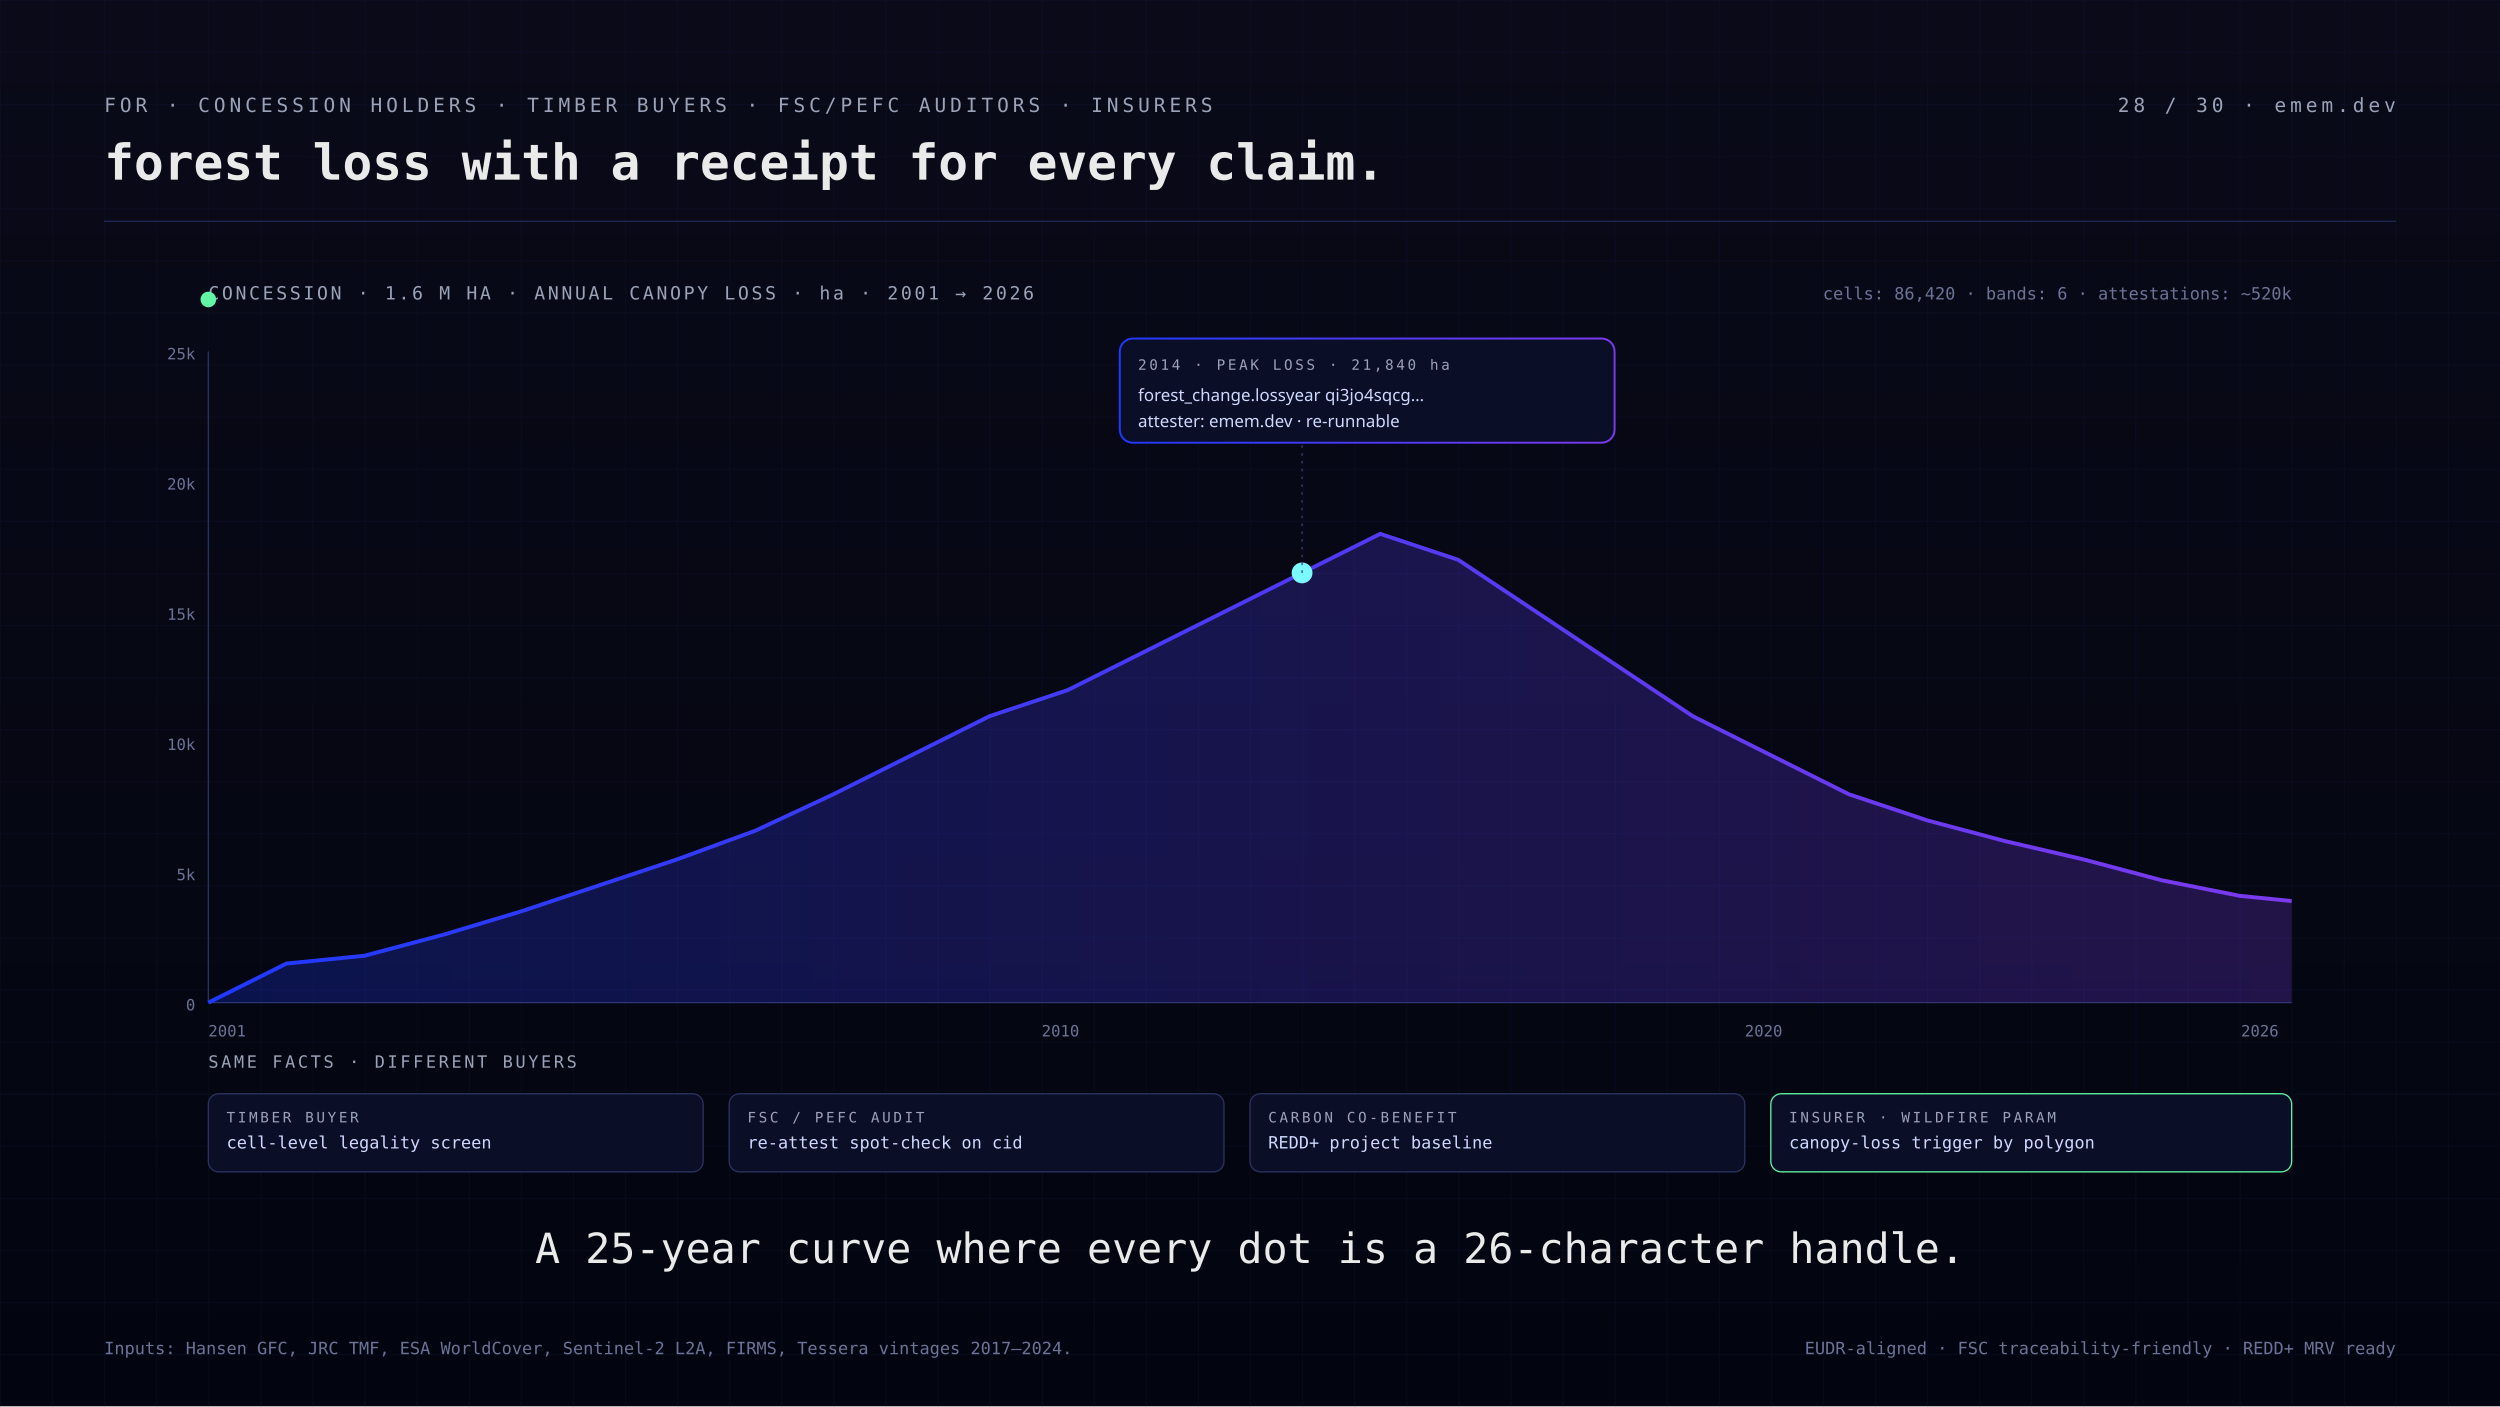
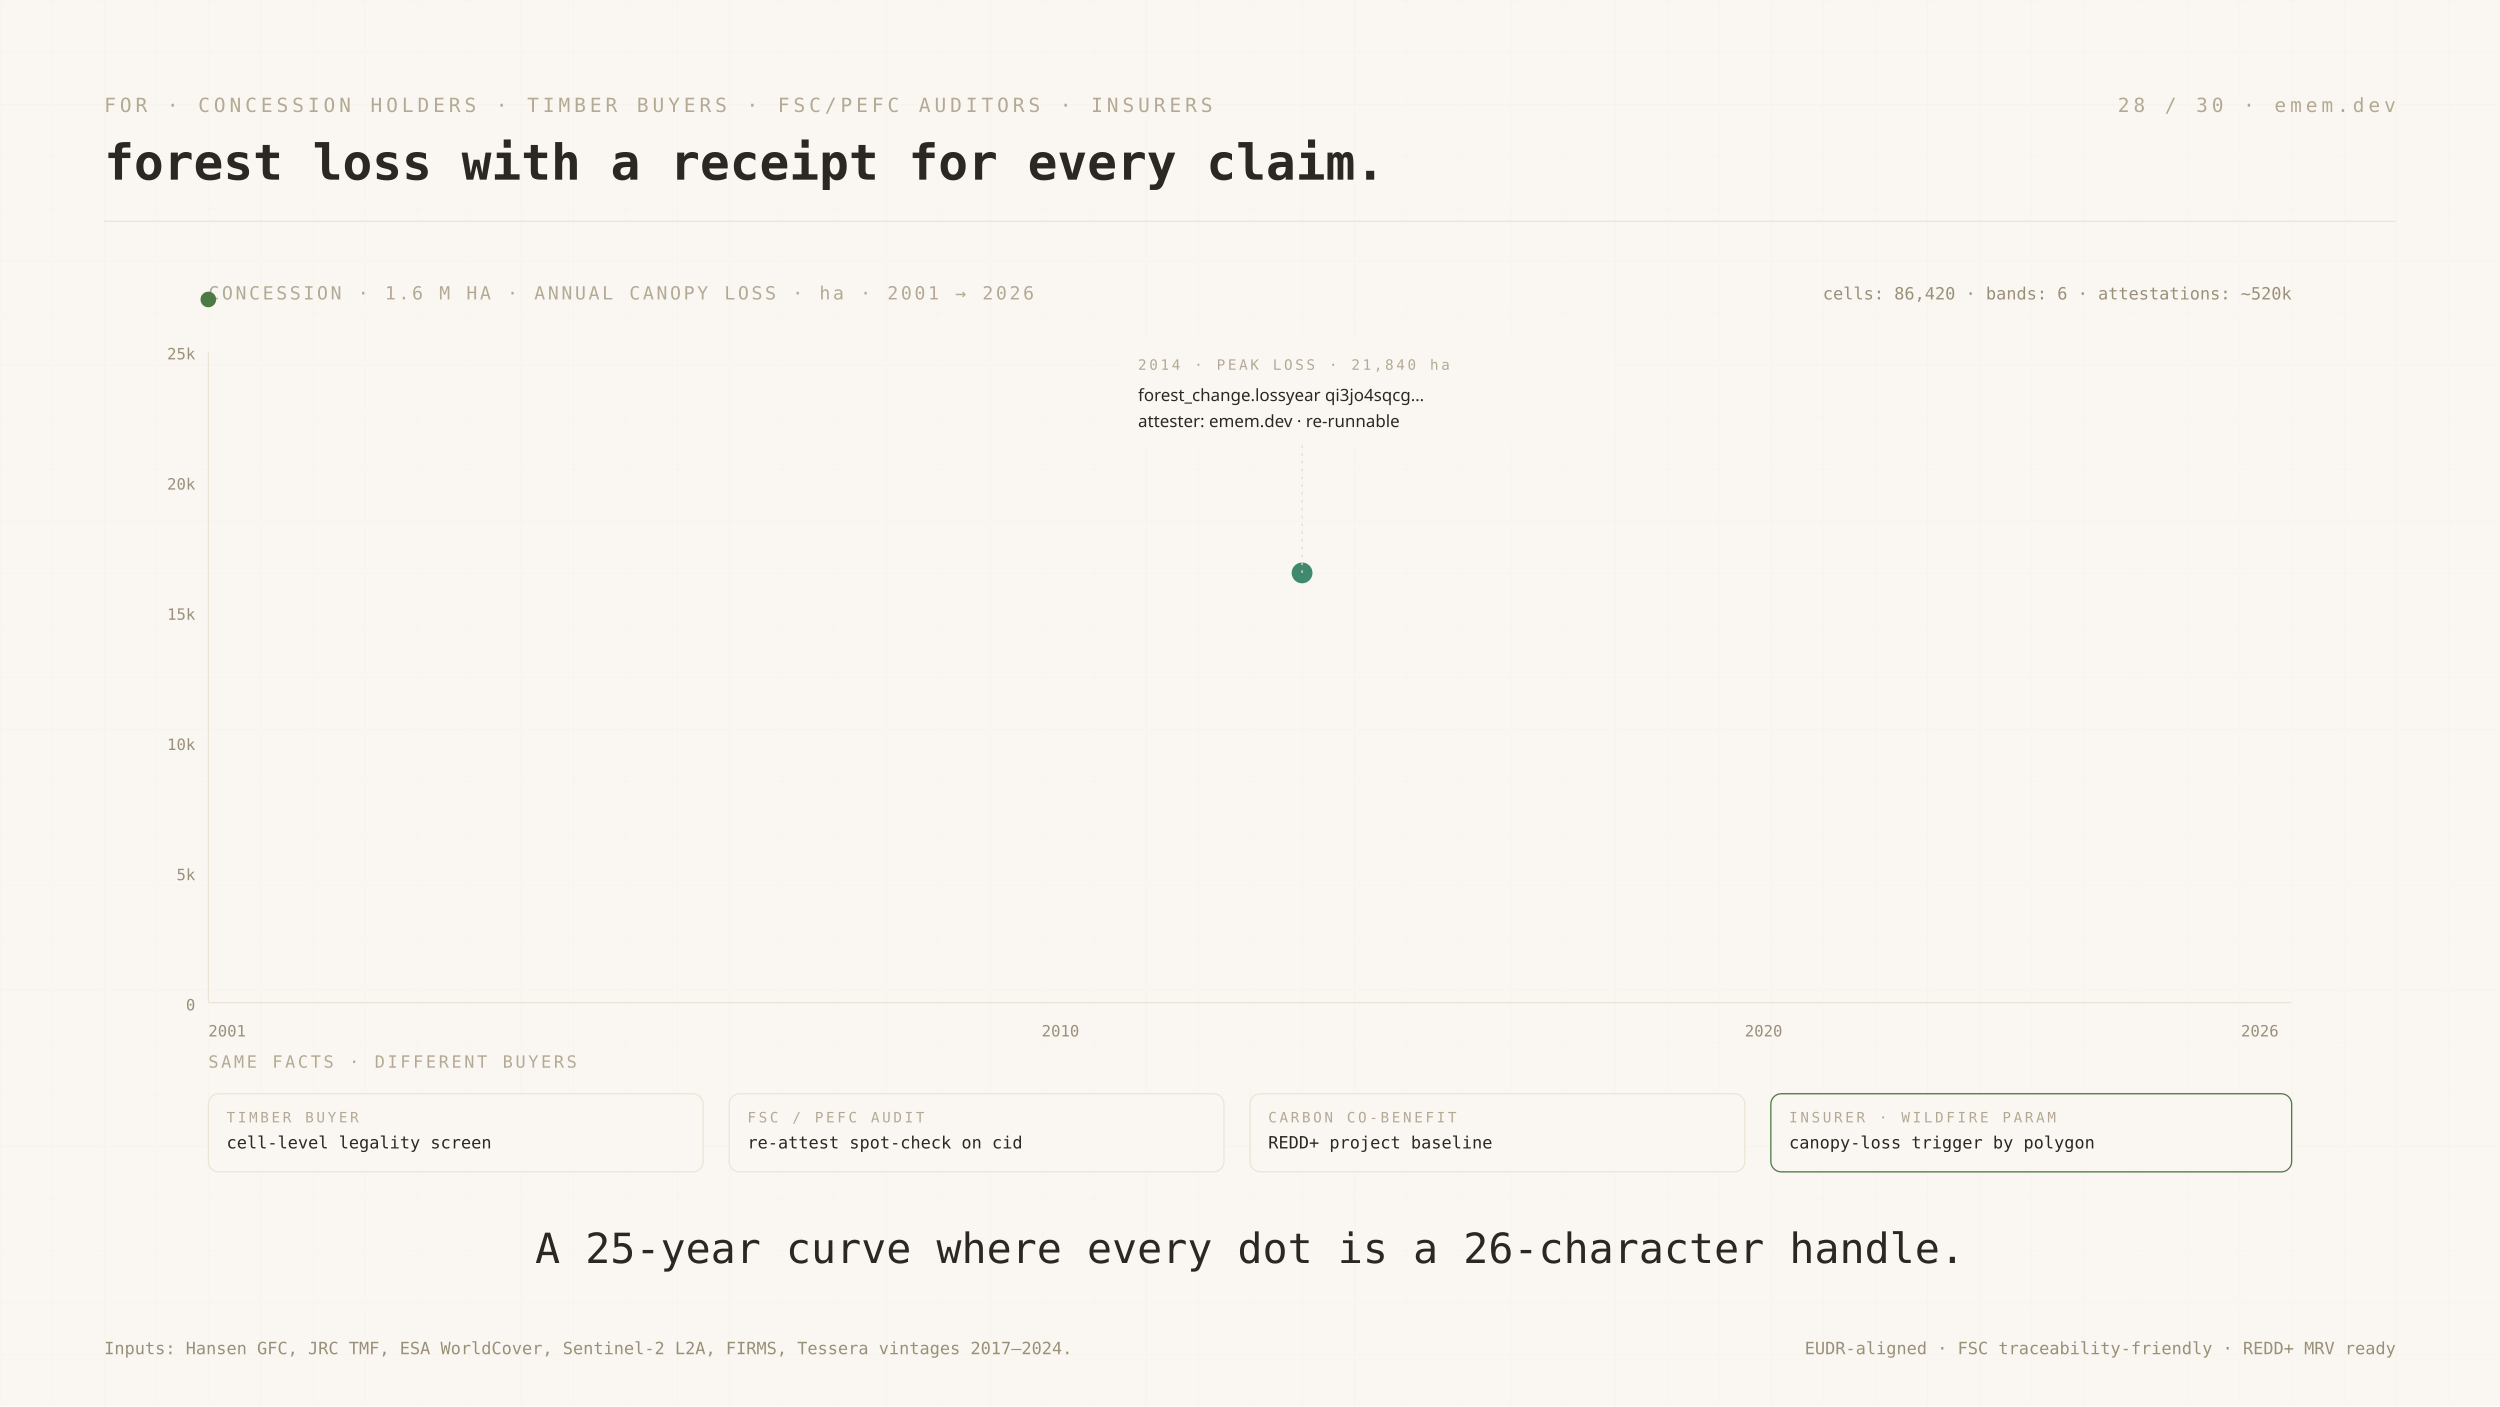
<svg xmlns="http://www.w3.org/2000/svg" viewBox="0 0 1920 1080" width="1920" height="1080" font-family="ui-monospace, SF Mono, Menlo, Consolas, monospace" role="img" aria-label="forestry: forest loss with a receipt for every claim">
  <defs>
    <linearGradient id="bg" x1="0" y1="0" x2="0" y2="1">
-       <stop offset="0" stop-color="#0a0a18" />
-       <stop offset="1" stop-color="#02050f" />
+       <stop offset="0" stop-color="#faf7f2" />
+       <stop offset="1" stop-color="#faf7f2" />
    </linearGradient>
    <linearGradient id="acc" x1="0" y1="0" x2="1" y2="0">
-       <stop offset="0" stop-color="#1e3aff" />
-       <stop offset="1" stop-color="#7c3aed" />
+       <stop offset="0" stop-color="#5b7d4d" />
+       <stop offset="1" stop-color="#8a6d3f" />
    </linearGradient>
    <pattern id="grid" width="40" height="40" patternUnits="userSpaceOnUse">
-       <path d="M40 0 L0 0 0 40" fill="none" stroke="#101637" stroke-width="0.6" />
+       <path d="M40 0 L0 0 0 40" fill="none" stroke="#f3ede2" stroke-width="0.6" />
    </pattern>
  </defs>
  <rect width="1920" height="1080" fill="url(#bg)" />
  <rect width="1920" height="1080" fill="url(#grid)" opacity="0.7" />
-   <text x="80" y="86" font-size="15" fill="#9aa3b8" letter-spacing="3">FOR · CONCESSION HOLDERS · TIMBER BUYERS · FSC/PEFC AUDITORS · INSURERS</text>
-   <text x="80" y="138" font-size="38" fill="#eaeaea" font-weight="700">forest loss with a receipt for every claim.</text>
-   <text x="1840" y="86" text-anchor="end" font-size="15" fill="#9aa3b8" letter-spacing="3">28 / 30 · emem.dev</text>
-   <line x1="80" y1="170" x2="1840" y2="170" stroke="#1f2752" />
+   <text x="80" y="86" font-size="15" fill="#b3a994" letter-spacing="3">FOR · CONCESSION HOLDERS · TIMBER BUYERS · FSC/PEFC AUDITORS · INSURERS</text>
+   <text x="80" y="138" font-size="38" fill="#2b2723" font-weight="700">forest loss with a receipt for every claim.</text>
+   <text x="1840" y="86" text-anchor="end" font-size="15" fill="#b3a994" letter-spacing="3">28 / 30 · emem.dev</text>
+   <line x1="80" y1="170" x2="1840" y2="170" stroke="#ece4d6" />
  <g transform="translate(160,230)">
-     <text x="0" y="0" font-size="14" fill="#9aa3b8" letter-spacing="2">CONCESSION · 1.6 M HA · ANNUAL CANOPY LOSS · ha · 2001 → 2026</text>
-     <text x="1600" y="0" text-anchor="end" font-size="13" fill="#6c7396">cells: 86,420 · bands: 6 · attestations: ~520k</text>
-     <g stroke="#2a335f" stroke-width="1">
+     <text x="0" y="0" font-size="14" fill="#b3a994" letter-spacing="2">CONCESSION · 1.6 M HA · ANNUAL CANOPY LOSS · ha · 2001 → 2026</text>
+     <text x="1600" y="0" text-anchor="end" font-size="13" fill="#9a8f78">cells: 86,420 · bands: 6 · attestations: ~520k</text>
+     <g stroke="#ece4d6" stroke-width="1">
      <line x1="0" y1="540" x2="1600" y2="540" />
      <line x1="0" y1="40" x2="0" y2="540" />
    </g>
-     <g font-size="12" fill="#6c7396">
+     <g font-size="12" fill="#9a8f78">
      <text x="-10" y="546" text-anchor="end">0</text>
      <text x="-10" y="446" text-anchor="end">5k</text>
      <text x="-10" y="346" text-anchor="end">10k</text>
      <text x="-10" y="246" text-anchor="end">15k</text>
      <text x="-10" y="146" text-anchor="end">20k</text>
      <text x="-10" y="46" text-anchor="end">25k</text>
      <text x="0" y="566">2001</text>
      <text x="640" y="566">2010</text>
      <text x="1180" y="566">2020</text>
      <text x="1590" y="566" text-anchor="end">2026</text>
    </g>
-     <path d="M0 540 L60 510 L120 504 L180 488 L240 470 L300 450 L360 430 L420 408 L480 380 L540 350 L600 320 L660 300 L720 270 L780 240 L840 210 L900 180 L960 200 L1020 240 L1080 280 L1140 320 L1200 350 L1260 380 L1320 400 L1380 416 L1440 430 L1500 446 L1560 458 L1600 462 L1600 540 Z" fill="url(#acc)" opacity="0.25" />
-     <path d="M0 540 L60 510 L120 504 L180 488 L240 470 L300 450 L360 430 L420 408 L480 380 L540 350 L600 320 L660 300 L720 270 L780 240 L840 210 L900 180 L960 200 L1020 240 L1080 280 L1140 320 L1200 350 L1260 380 L1320 400 L1380 416 L1440 430 L1500 446 L1560 458 L1600 462" fill="none" stroke="url(#acc)" stroke-width="3" />
+     <path d="M0 540 L60 510 L120 504 L180 488 L240 470 L300 450 L360 430 L420 408 L480 380 L540 350 L600 320 L660 300 L720 270 L780 240 L840 210 L900 180 L960 200 L1020 240 L1080 280 L1140 320 L1200 350 L1260 380 L1320 400 L1380 416 L1440 430 L1500 446 L1560 458 L1600 462 L1600 540 Z" fill="url(#7c756a)" opacity="0.25" />
+     <path d="M0 540 L60 510 L120 504 L180 488 L240 470 L300 450 L360 430 L420 408 L480 380 L540 350 L600 320 L660 300 L720 270 L780 240 L840 210 L900 180 L960 200 L1020 240 L1080 280 L1140 320 L1200 350 L1260 380 L1320 400 L1380 416 L1440 430 L1500 446 L1560 458 L1600 462" fill="none" stroke="url(#7c756a)" stroke-width="3" />
    <g>
-       <circle cx="840" cy="210" r="8" fill="#7af9ff" />
-       <line x1="840" y1="210" x2="840" y2="100" stroke="#3a3f6f" stroke-dasharray="2 4" />
+       <circle cx="840" cy="210" r="8" fill="#3f8a6f" />
+       <line x1="840" y1="210" x2="840" y2="100" stroke="#e4ddcd" stroke-dasharray="2 4" />
      <g transform="translate(700,30)">
-         <rect width="380" height="80" rx="10" fill="#0a0e26" stroke="url(#acc)" stroke-width="1.5" />
-         <text x="14" y="24" font-size="11" fill="#9aa3b8" letter-spacing="2">2014 · PEAK LOSS · 21,840 ha</text>
-         <text x="14" y="48" font-family="ui-monospace" font-size="13" fill="#cfd9ff">forest_change.lossyear  qi3jo4sqcg…</text>
-         <text x="14" y="68" font-family="ui-monospace" font-size="13" fill="#cfd9ff">attester: emem.dev · re-runnable</text>
+         <rect width="380" height="80" rx="10" fill="#faf7f2" stroke="url(#7c756a)" stroke-width="1.5" />
+         <text x="14" y="24" font-size="11" fill="#b3a994" letter-spacing="2">2014 · PEAK LOSS · 21,840 ha</text>
+         <text x="14" y="48" font-family="ui-monospace" font-size="13" fill="#2b2723">forest_change.lossyear  qi3jo4sqcg…</text>
+         <text x="14" y="68" font-family="ui-monospace" font-size="13" fill="#2b2723">attester: emem.dev · re-runnable</text>
      </g>
    </g>
-     <circle r="6" fill="#62f5a3">
+     <circle r="6" fill="#4e7a45">
      <animateMotion dur="6s" repeatCount="indefinite" path="M0 540 L60 510 L120 504 L180 488 L240 470 L300 450 L360 430 L420 408 L480 380 L540 350 L600 320 L660 300 L720 270 L780 240 L840 210 L900 180 L960 200 L1020 240 L1080 280 L1140 320 L1200 350 L1260 380 L1320 400 L1380 416 L1440 430 L1500 446 L1560 458 L1600 462" />
    </circle>
  </g>
-   <g transform="translate(160,820)" font-size="13" fill="#cfd9ff">
-     <text font-size="13" fill="#9aa3b8" letter-spacing="2">SAME FACTS · DIFFERENT BUYERS</text>
+   <g transform="translate(160,820)" font-size="13" fill="#2b2723">
+     <text font-size="13" fill="#b3a994" letter-spacing="2">SAME FACTS · DIFFERENT BUYERS</text>
    <g transform="translate(0,20)">
-       <rect width="380" height="60" rx="8" fill="#0a0e26" stroke="#2a335f" />
-       <text x="14" y="22" font-size="11" fill="#9aa3b8" letter-spacing="2">TIMBER BUYER</text>
+       <rect width="380" height="60" rx="8" fill="#faf7f2" stroke="#ece4d6" />
+       <text x="14" y="22" font-size="11" fill="#b3a994" letter-spacing="2">TIMBER BUYER</text>
      <text x="14" y="42">cell-level legality screen</text>
    </g>
    <g transform="translate(400,20)">
-       <rect width="380" height="60" rx="8" fill="#0a0e26" stroke="#2a335f" />
-       <text x="14" y="22" font-size="11" fill="#9aa3b8" letter-spacing="2">FSC / PEFC AUDIT</text>
+       <rect width="380" height="60" rx="8" fill="#faf7f2" stroke="#ece4d6" />
+       <text x="14" y="22" font-size="11" fill="#b3a994" letter-spacing="2">FSC / PEFC AUDIT</text>
      <text x="14" y="42">re-attest spot-check on cid</text>
    </g>
    <g transform="translate(800,20)">
-       <rect width="380" height="60" rx="8" fill="#0a0e26" stroke="#2a335f" />
-       <text x="14" y="22" font-size="11" fill="#9aa3b8" letter-spacing="2">CARBON CO-BENEFIT</text>
+       <rect width="380" height="60" rx="8" fill="#faf7f2" stroke="#ece4d6" />
+       <text x="14" y="22" font-size="11" fill="#b3a994" letter-spacing="2">CARBON CO-BENEFIT</text>
      <text x="14" y="42">REDD+ project baseline</text>
    </g>
    <g transform="translate(1200,20)">
-       <rect width="400" height="60" rx="8" fill="#0a0e26" stroke="#62f5a3" />
-       <text x="14" y="22" font-size="11" fill="#9aa3b8" letter-spacing="2">INSURER · WILDFIRE PARAM</text>
+       <rect width="400" height="60" rx="8" fill="#faf7f2" stroke="#4e7a45" />
+       <text x="14" y="22" font-size="11" fill="#b3a994" letter-spacing="2">INSURER · WILDFIRE PARAM</text>
      <text x="14" y="42">canopy-loss trigger by polygon</text>
    </g>
  </g>
-   <text x="960" y="970" text-anchor="middle" font-size="32" fill="#eaeaea">A 25-year curve where every dot is a 26-character handle.</text>
-   <g transform="translate(80,1040)" font-size="13" fill="#6c7396">
+   <text x="960" y="970" text-anchor="middle" font-size="32" fill="#2b2723">A 25-year curve where every dot is a 26-character handle.</text>
+   <g transform="translate(80,1040)" font-size="13" fill="#9a8f78">
    <text x="0" y="0">Inputs: Hansen GFC, JRC TMF, ESA WorldCover, Sentinel-2 L2A, FIRMS, Tessera vintages 2017–2024.</text>
    <text x="1760" y="0" text-anchor="end">EUDR-aligned · FSC traceability-friendly · REDD+ MRV ready</text>
  </g>
</svg>
